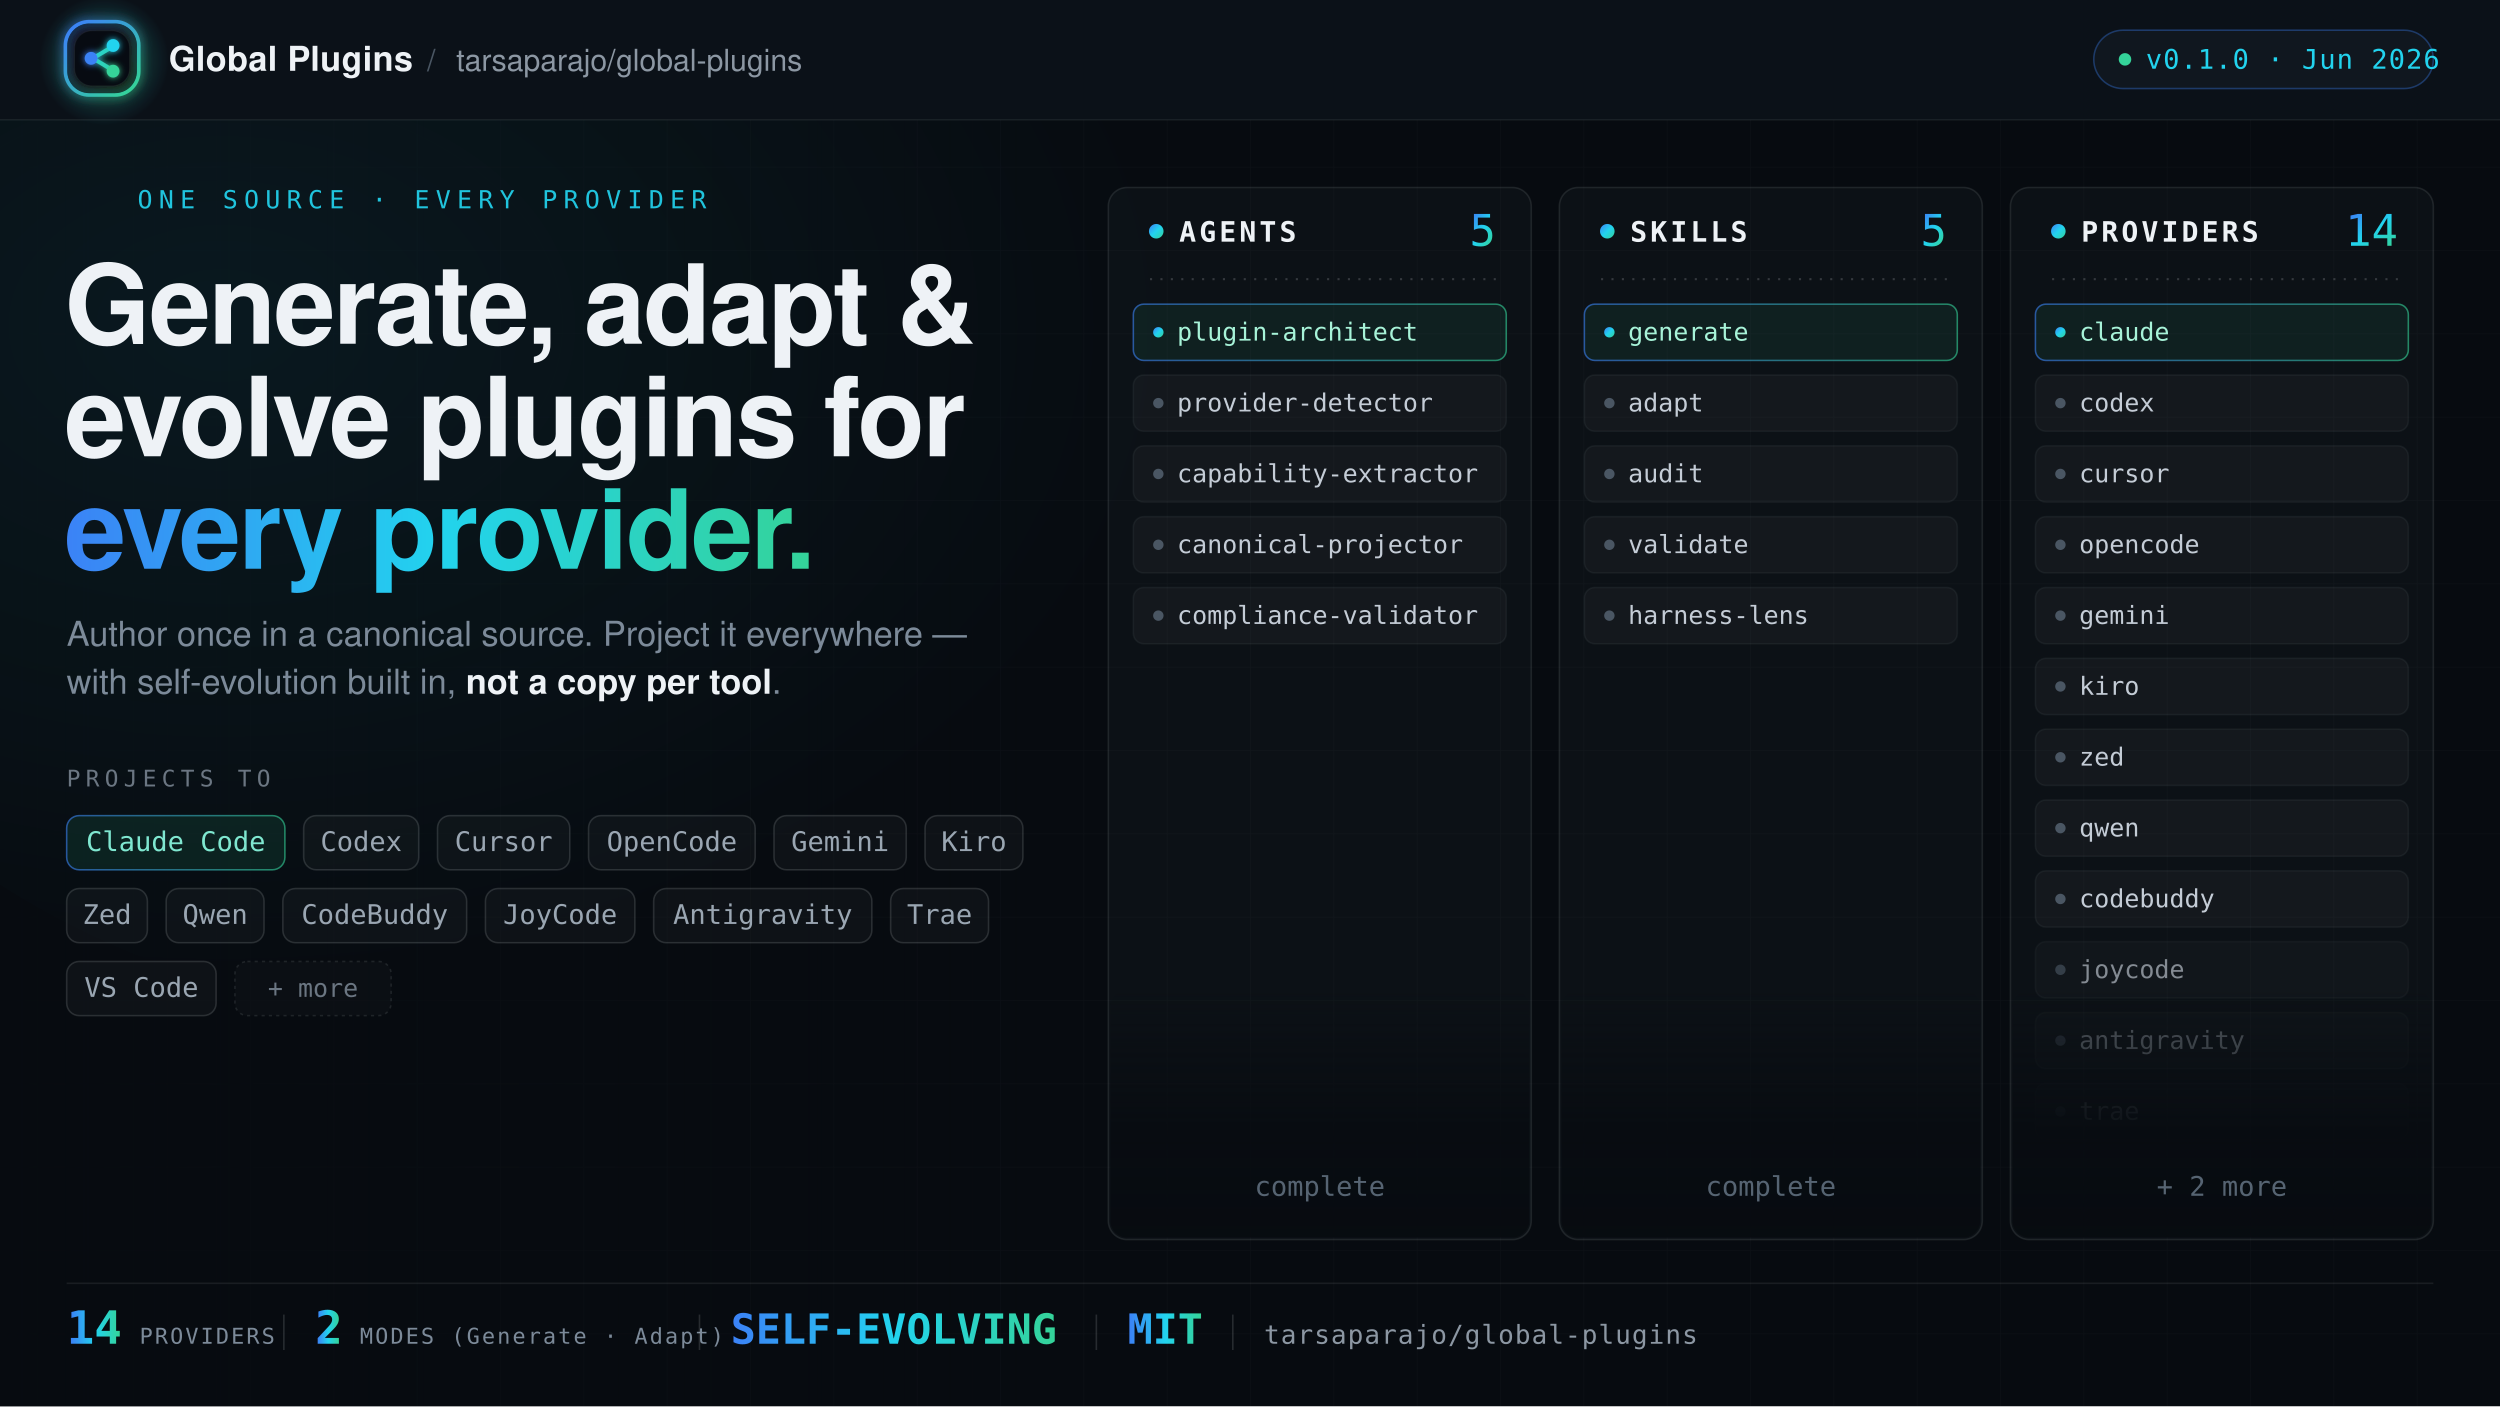
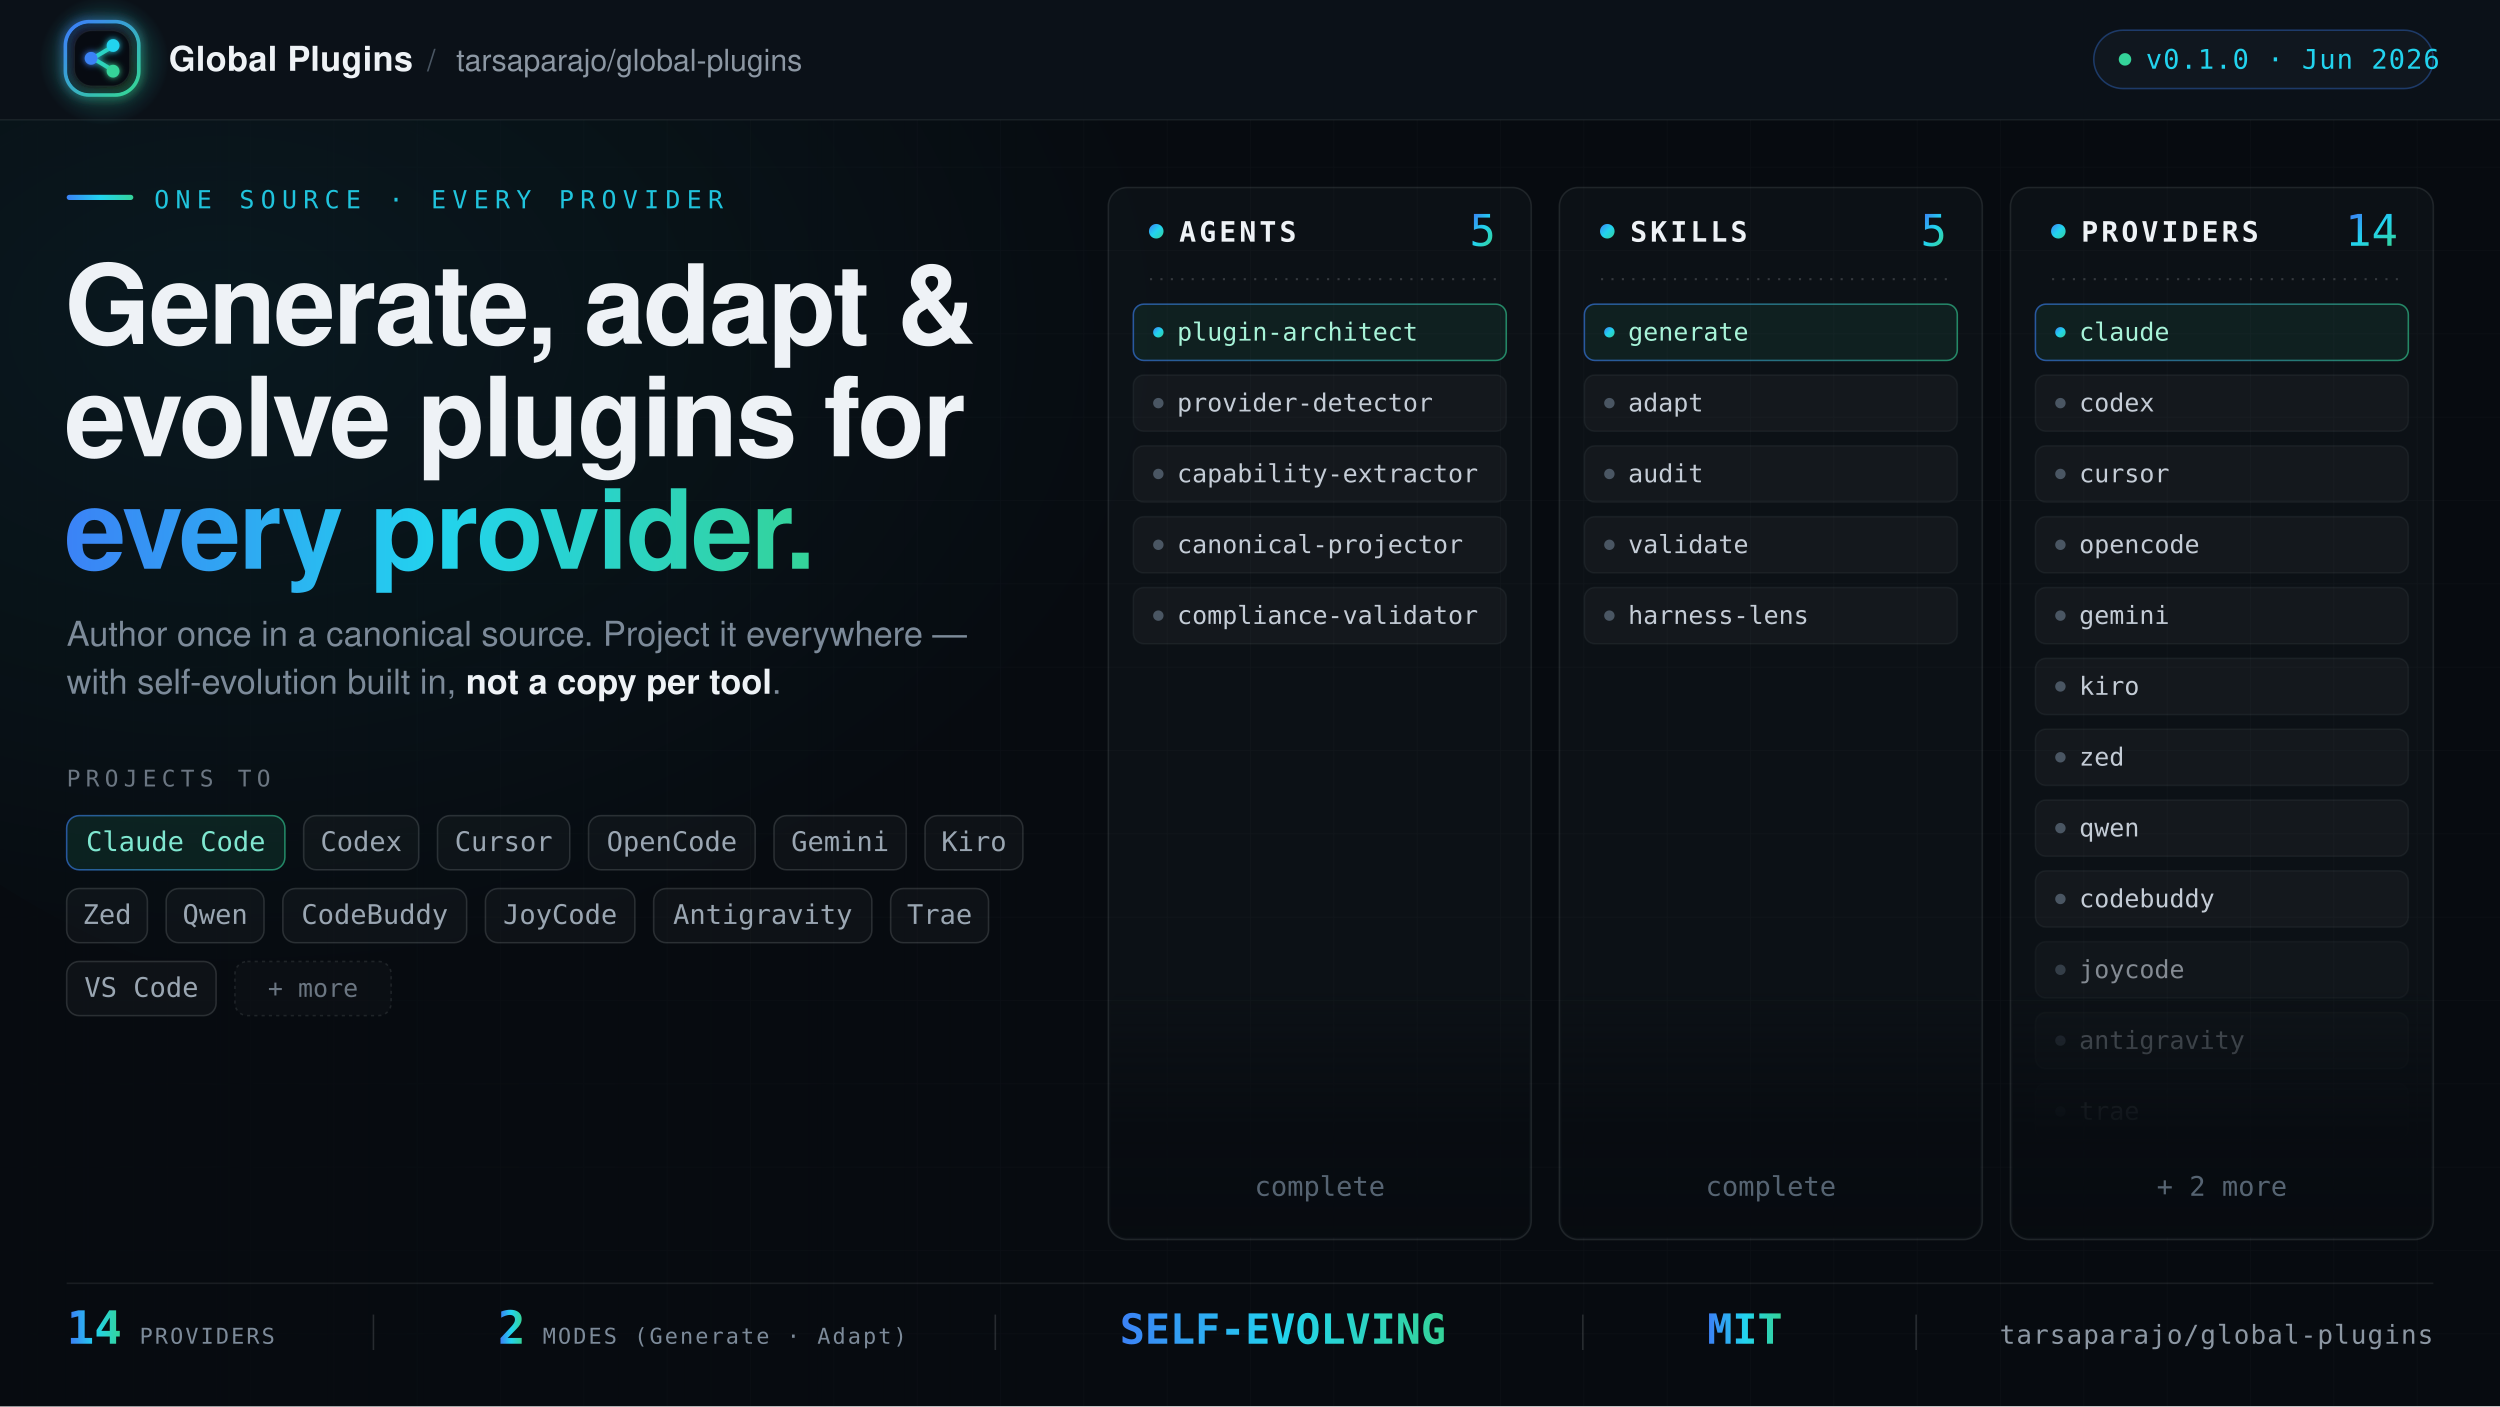
<svg xmlns="http://www.w3.org/2000/svg" width="2400" height="1350" viewBox="0 0 2400 1350" role="img" aria-labelledby="t">
  <defs>
    <linearGradient id="accent" x1="0" y1="0" x2="1" y2="1">
      <stop offset="0" stop-color="#3b82f6" />
      <stop offset="0.5" stop-color="#22d3ee" />
      <stop offset="1" stop-color="#34d399" />
    </linearGradient>
    <linearGradient id="accentH" x1="0" y1="0" x2="1" y2="0">
      <stop offset="0" stop-color="#3b82f6" />
      <stop offset="0.5" stop-color="#22d3ee" />
      <stop offset="1" stop-color="#34d399" />
    </linearGradient>
    <linearGradient id="accentStroke" x1="0" y1="0" x2="1" y2="0">
      <stop offset="0" stop-color="rgba(59,130,246,0.6)" />
      <stop offset="1" stop-color="rgba(52,211,153,0.6)" />
    </linearGradient>
    <radialGradient id="iconGlow" cx="0.5" cy="0.5" r="0.5">
      <stop offset="0" stop-color="rgba(34,211,238,0.40)" />
      <stop offset="0.6" stop-color="rgba(52,211,153,0.16)" />
      <stop offset="1" stop-color="rgba(34,211,238,0)" />
    </radialGradient>
    <filter id="neon" x="-80%" y="-80%" width="260%" height="260%">
      <feGaussianBlur stdDeviation="3.2" result="b" />
      <feMerge>
        <feMergeNode in="b" />
        <feMergeNode in="SourceGraphic" />
      </feMerge>
    </filter>
    <filter id="neonSoft" x="-120%" y="-120%" width="340%" height="340%">
      <feGaussianBlur stdDeviation="6" result="b" />
      <feMerge>
        <feMergeNode in="b" />
        <feMergeNode in="SourceGraphic" />
      </feMerge>
    </filter>
    <radialGradient id="heroGlow" cx="0.3" cy="0.35" r="0.6">
      <stop offset="0" stop-color="rgba(34,211,238,0.07)" />
      <stop offset="1" stop-color="rgba(34,211,238,0)" />
    </radialGradient>
    <linearGradient id="markFrame" x1="18" y1="14" x2="82" y2="86" gradientUnits="userSpaceOnUse">
      <stop stop-color="#3b82f6" />
      <stop offset="1" stop-color="#34d399" />
    </linearGradient>
    <linearGradient id="markNode" x1="24" y1="24" x2="72" y2="72" gradientUnits="userSpaceOnUse">
      <stop stop-color="#22d3ee" />
      <stop offset="1" stop-color="#34d399" />
    </linearGradient>
    <linearGradient id="cardFade" x1="0" y1="0" x2="0" y2="1">
      <stop offset="0" stop-color="rgba(7,11,16,0)" />
      <stop offset="0.55" stop-color="rgba(7,11,16,0.82)" />
      <stop offset="1" stop-color="rgba(7,11,16,0.97)" />
    </linearGradient>
    <pattern id="grid" width="80" height="80" patternUnits="userSpaceOnUse">
      <path d="M 80 0 L 0 0 0 80" fill="none" stroke="rgba(238,242,246,0.03)" stroke-width="1" />
    </pattern>
    <linearGradient id="gridMask" x1="0" y1="0" x2="1" y2="0">
      <stop offset="0" stop-color="rgba(7,11,16,1)" />
      <stop offset="0.42" stop-color="rgba(7,11,16,0)" />
    </linearGradient>
  </defs>
  <rect width="2400" height="1350" fill="#070b10" />
  <rect x="0" y="115" width="2400" height="1235" fill="url(#grid)" />
  <rect x="0" y="115" width="2400" height="1235" fill="url(#gridMask)" />
  <ellipse cx="520" cy="470" rx="760" ry="520" fill="url(#heroGlow)" />
  <rect x="0" y="0" width="2400" height="115" fill="#0b1118" />
  <line x1="0" y1="115" x2="2400" y2="115" stroke="rgba(238,242,246,0.07)" stroke-width="1.5" />
  <circle cx="100" cy="58" r="62" fill="url(#iconGlow)" />
  <g transform="translate(54,12) scale(0.88)">
    <g filter="url(#neonSoft)">
      <rect x="10" y="10" width="80" height="80" rx="26" fill="rgba(8,12,20,0.7)" stroke="url(#markFrame)" stroke-width="4" />
    </g>
    <rect x="20" y="20" width="60" height="60" rx="19" fill="#070b12" stroke="rgba(255,255,255,0.05)" stroke-width="1" />
    <g filter="url(#neon)">
      <line x1="40" y1="50" x2="60" y2="38" stroke="url(#markNode)" stroke-width="4.5" stroke-linecap="round" />
      <line x1="40" y1="50" x2="60" y2="62" stroke="url(#markNode)" stroke-width="4.5" stroke-linecap="round" />
      <circle cx="38" cy="50" r="7" fill="#3b82f6" />
      <circle cx="62" cy="36" r="7" fill="#22d3ee" />
      <circle cx="62" cy="64" r="7" fill="#34d399" />
    </g>
  </g>
  <text x="162" y="68" font-family="'Helvetica Neue', Helvetica, Arial, sans-serif" font-size="33" font-weight="bold" letter-spacing="0.3" fill="#eef2f6">Global Plugins</text>
  <text x="410" y="68" font-family="'Helvetica Neue', Helvetica, Arial, sans-serif" font-size="29" fill="#4a5663">/</text>
  <text x="438" y="68" font-family="'Helvetica Neue', Helvetica, Arial, sans-serif" font-size="29" fill="#8c97a3">tarsaparajo/global-plugins</text>
  <rect x="2010" y="29" width="326" height="56" rx="28" fill="#10171f" stroke="rgba(59,130,246,0.35)" stroke-width="1.5" />
  <circle cx="2040" cy="57" r="6" fill="#34d399" />
  <text x="2060" y="66" font-family="Menlo, 'Andale Mono', monospace" font-size="26" letter-spacing="1" fill="#22d3ee">v0.1.0 · Jun 2026</text>
-   <line x1="66" y1="191" x2="114" y2="191" stroke="url(#accentH)" stroke-width="3" />
-   <text x="132" y="200" font-family="Menlo, 'Andale Mono', monospace" font-size="24" letter-spacing="6" fill="#22d3ee" opacity="0.92">ONE SOURCE · EVERY PROVIDER</text>
+   <rect x="64" y="187" width="64" height="5" rx="2.5" fill="url(#accentH)" />
+   <text x="148" y="200" font-family="Menlo, 'Andale Mono', monospace" font-size="24" letter-spacing="6" fill="#22d3ee" opacity="0.92">ONE SOURCE · EVERY PROVIDER</text>
  <text x="62" y="330" font-family="'Helvetica Neue', Helvetica, Arial, sans-serif" font-size="106" font-weight="bold" letter-spacing="-2" fill="#eef2f6">Generate, adapt &amp;</text>
  <text x="62" y="438" font-family="'Helvetica Neue', Helvetica, Arial, sans-serif" font-size="106" font-weight="bold" letter-spacing="-2" fill="#eef2f6">evolve plugins for</text>
  <text x="62" y="546" font-family="'Helvetica Neue', Helvetica, Arial, sans-serif" font-size="106" font-weight="bold" letter-spacing="-2" fill="url(#accentH)">every provider.</text>
  <text x="64" y="620" font-family="'Helvetica Neue', Helvetica, Arial, sans-serif" font-size="33" fill="#7c8a99">Author once in a canonical source. Project it everywhere —</text>
  <text x="64" y="666" font-family="'Helvetica Neue', Helvetica, Arial, sans-serif" font-size="33" fill="#7c8a99">with self-evolution built in, <tspan fill="#eef2f6" font-weight="bold">not a copy per tool</tspan>.</text>
  <text x="64" y="755" font-family="Menlo, 'Andale Mono', monospace" font-size="22" letter-spacing="5" fill="#6b7682">PROJECTS TO</text>
  <rect x="64" y="783" width="209.5" height="52" rx="12" fill="rgba(52,211,153,0.10)" stroke="url(#accentStroke)" stroke-width="1.5" />
  <text x="168.75" y="817" text-anchor="middle" font-family="Menlo, 'Andale Mono', monospace" font-size="26" fill="#7fe7d0">Claude Code</text>
  <rect x="291.5" y="783" width="110.5" height="52" rx="12" fill="rgba(238,242,246,0.03)" stroke="rgba(238,242,246,0.14)" stroke-width="1.5" />
  <text x="346.75" y="817" text-anchor="middle" font-family="Menlo, 'Andale Mono', monospace" font-size="26" fill="#9aa6b2">Codex</text>
  <rect x="420" y="783" width="127" height="52" rx="12" fill="rgba(238,242,246,0.03)" stroke="rgba(238,242,246,0.14)" stroke-width="1.5" />
  <text x="483.5" y="817" text-anchor="middle" font-family="Menlo, 'Andale Mono', monospace" font-size="26" fill="#9aa6b2">Cursor</text>
  <rect x="565" y="783" width="160" height="52" rx="12" fill="rgba(238,242,246,0.03)" stroke="rgba(238,242,246,0.14)" stroke-width="1.5" />
  <text x="645" y="817" text-anchor="middle" font-family="Menlo, 'Andale Mono', monospace" font-size="26" fill="#9aa6b2">OpenCode</text>
  <rect x="743" y="783" width="127" height="52" rx="12" fill="rgba(238,242,246,0.03)" stroke="rgba(238,242,246,0.14)" stroke-width="1.5" />
  <text x="806.5" y="817" text-anchor="middle" font-family="Menlo, 'Andale Mono', monospace" font-size="26" fill="#9aa6b2">Gemini</text>
  <rect x="888" y="783" width="94" height="52" rx="12" fill="rgba(238,242,246,0.03)" stroke="rgba(238,242,246,0.14)" stroke-width="1.5" />
  <text x="935" y="817" text-anchor="middle" font-family="Menlo, 'Andale Mono', monospace" font-size="26" fill="#9aa6b2">Kiro</text>
  <rect x="64" y="853" width="77.5" height="52" rx="12" fill="rgba(238,242,246,0.03)" stroke="rgba(238,242,246,0.14)" stroke-width="1.5" />
  <text x="102.75" y="887" text-anchor="middle" font-family="Menlo, 'Andale Mono', monospace" font-size="26" fill="#9aa6b2">Zed</text>
  <rect x="159.5" y="853" width="94" height="52" rx="12" fill="rgba(238,242,246,0.03)" stroke="rgba(238,242,246,0.14)" stroke-width="1.5" />
  <text x="206.5" y="887" text-anchor="middle" font-family="Menlo, 'Andale Mono', monospace" font-size="26" fill="#9aa6b2">Qwen</text>
  <rect x="271.5" y="853" width="176.5" height="52" rx="12" fill="rgba(238,242,246,0.03)" stroke="rgba(238,242,246,0.14)" stroke-width="1.5" />
  <text x="359.75" y="887" text-anchor="middle" font-family="Menlo, 'Andale Mono', monospace" font-size="26" fill="#9aa6b2">CodeBuddy</text>
  <rect x="466" y="853" width="143.5" height="52" rx="12" fill="rgba(238,242,246,0.03)" stroke="rgba(238,242,246,0.14)" stroke-width="1.5" />
  <text x="537.75" y="887" text-anchor="middle" font-family="Menlo, 'Andale Mono', monospace" font-size="26" fill="#9aa6b2">JoyCode</text>
  <rect x="627.5" y="853" width="209.5" height="52" rx="12" fill="rgba(238,242,246,0.03)" stroke="rgba(238,242,246,0.14)" stroke-width="1.5" />
  <text x="732.25" y="887" text-anchor="middle" font-family="Menlo, 'Andale Mono', monospace" font-size="26" fill="#9aa6b2">Antigravity</text>
  <rect x="855" y="853" width="94" height="52" rx="12" fill="rgba(238,242,246,0.03)" stroke="rgba(238,242,246,0.14)" stroke-width="1.5" />
  <text x="902" y="887" text-anchor="middle" font-family="Menlo, 'Andale Mono', monospace" font-size="26" fill="#9aa6b2">Trae</text>
  <rect x="64" y="923" width="143.5" height="52" rx="12" fill="rgba(238,242,246,0.03)" stroke="rgba(238,242,246,0.14)" stroke-width="1.5" />
  <text x="135.75" y="957" text-anchor="middle" font-family="Menlo, 'Andale Mono', monospace" font-size="26" fill="#9aa6b2">VS Code</text>
  <rect x="225.5" y="923" width="150" height="52" rx="12" fill="rgba(238,242,246,0.02)" stroke="rgba(238,242,246,0.10)" stroke-width="1.5" stroke-dasharray="3 4" />
  <text x="300.5" y="957" text-anchor="middle" font-family="Menlo, 'Andale Mono', monospace" font-size="24" fill="#6b7682">+ more</text>
  <rect x="1064" y="180" width="406" height="1010" rx="18" fill="rgba(238,242,246,0.025)" stroke="rgba(238,242,246,0.10)" stroke-width="1.5" />
  <circle cx="1110" cy="222" r="7" fill="url(#accent)" />
  <text x="1132" y="232" font-family="Menlo, 'Andale Mono', monospace" font-size="27" font-weight="bold" letter-spacing="3" fill="#eef2f6">AGENTS</text>
  <text x="1436" y="236" text-anchor="end" font-family="Menlo, 'Andale Mono', monospace" font-size="42" fill="url(#accent)">5</text>
  <line x1="1104" y1="268" x2="1436" y2="268" stroke="rgba(238,242,246,0.18)" stroke-width="2" stroke-dasharray="2 8" />
  <g opacity="1">
    <rect x="1088" y="292" width="358" height="54" rx="10" fill="rgba(52,211,153,0.08)" stroke="url(#accentStroke)" stroke-width="1.5" />
    <circle cx="1112" cy="319" r="5" fill="url(#accent)" />
    <text x="1130" y="327" font-family="Menlo, 'Andale Mono', monospace" font-size="24" fill="#a7f3d8">plugin-architect</text>
  </g>
  <g opacity="1">
    <rect x="1088" y="360" width="358" height="54" rx="10" fill="rgba(238,242,246,0.035)" stroke="rgba(238,242,246,0.05)" stroke-width="1.5" />
    <circle cx="1112" cy="387" r="5" fill="#4a5663" />
    <text x="1130" y="395" font-family="Menlo, 'Andale Mono', monospace" font-size="24" fill="#c4ccd6">provider-detector</text>
  </g>
  <g opacity="1">
    <rect x="1088" y="428" width="358" height="54" rx="10" fill="rgba(238,242,246,0.035)" stroke="rgba(238,242,246,0.05)" stroke-width="1.5" />
    <circle cx="1112" cy="455" r="5" fill="#4a5663" />
    <text x="1130" y="463" font-family="Menlo, 'Andale Mono', monospace" font-size="24" fill="#c4ccd6">capability-extractor</text>
  </g>
  <g opacity="1">
    <rect x="1088" y="496" width="358" height="54" rx="10" fill="rgba(238,242,246,0.035)" stroke="rgba(238,242,246,0.05)" stroke-width="1.5" />
    <circle cx="1112" cy="523" r="5" fill="#4a5663" />
    <text x="1130" y="531" font-family="Menlo, 'Andale Mono', monospace" font-size="24" fill="#c4ccd6">canonical-projector</text>
  </g>
  <g opacity="1">
    <rect x="1088" y="564" width="358" height="54" rx="10" fill="rgba(238,242,246,0.035)" stroke="rgba(238,242,246,0.05)" stroke-width="1.5" />
    <circle cx="1112" cy="591" r="5" fill="#4a5663" />
    <text x="1130" y="599" font-family="Menlo, 'Andale Mono', monospace" font-size="24" fill="#c4ccd6">compliance-validator</text>
  </g>
  <rect x="1066" y="950" width="402" height="238" rx="16" fill="url(#cardFade)" />
  <text x="1267" y="1148" text-anchor="middle" font-family="Menlo, 'Andale Mono', monospace" font-size="26" fill="#566472">complete</text>
  <rect x="1497" y="180" width="406" height="1010" rx="18" fill="rgba(238,242,246,0.025)" stroke="rgba(238,242,246,0.10)" stroke-width="1.5" />
  <circle cx="1543" cy="222" r="7" fill="url(#accent)" />
  <text x="1565" y="232" font-family="Menlo, 'Andale Mono', monospace" font-size="27" font-weight="bold" letter-spacing="3" fill="#eef2f6">SKILLS</text>
  <text x="1869" y="236" text-anchor="end" font-family="Menlo, 'Andale Mono', monospace" font-size="42" fill="url(#accent)">5</text>
  <line x1="1537" y1="268" x2="1869" y2="268" stroke="rgba(238,242,246,0.18)" stroke-width="2" stroke-dasharray="2 8" />
  <g opacity="1">
    <rect x="1521" y="292" width="358" height="54" rx="10" fill="rgba(52,211,153,0.08)" stroke="url(#accentStroke)" stroke-width="1.5" />
    <circle cx="1545" cy="319" r="5" fill="url(#accent)" />
    <text x="1563" y="327" font-family="Menlo, 'Andale Mono', monospace" font-size="24" fill="#a7f3d8">generate</text>
  </g>
  <g opacity="1">
    <rect x="1521" y="360" width="358" height="54" rx="10" fill="rgba(238,242,246,0.035)" stroke="rgba(238,242,246,0.05)" stroke-width="1.5" />
    <circle cx="1545" cy="387" r="5" fill="#4a5663" />
    <text x="1563" y="395" font-family="Menlo, 'Andale Mono', monospace" font-size="24" fill="#c4ccd6">adapt</text>
  </g>
  <g opacity="1">
    <rect x="1521" y="428" width="358" height="54" rx="10" fill="rgba(238,242,246,0.035)" stroke="rgba(238,242,246,0.05)" stroke-width="1.5" />
    <circle cx="1545" cy="455" r="5" fill="#4a5663" />
    <text x="1563" y="463" font-family="Menlo, 'Andale Mono', monospace" font-size="24" fill="#c4ccd6">audit</text>
  </g>
  <g opacity="1">
    <rect x="1521" y="496" width="358" height="54" rx="10" fill="rgba(238,242,246,0.035)" stroke="rgba(238,242,246,0.05)" stroke-width="1.5" />
    <circle cx="1545" cy="523" r="5" fill="#4a5663" />
    <text x="1563" y="531" font-family="Menlo, 'Andale Mono', monospace" font-size="24" fill="#c4ccd6">validate</text>
  </g>
  <g opacity="1">
    <rect x="1521" y="564" width="358" height="54" rx="10" fill="rgba(238,242,246,0.035)" stroke="rgba(238,242,246,0.05)" stroke-width="1.5" />
    <circle cx="1545" cy="591" r="5" fill="#4a5663" />
    <text x="1563" y="599" font-family="Menlo, 'Andale Mono', monospace" font-size="24" fill="#c4ccd6">harness-lens</text>
  </g>
  <rect x="1499" y="950" width="402" height="238" rx="16" fill="url(#cardFade)" />
  <text x="1700" y="1148" text-anchor="middle" font-family="Menlo, 'Andale Mono', monospace" font-size="26" fill="#566472">complete</text>
  <rect x="1930" y="180" width="406" height="1010" rx="18" fill="rgba(238,242,246,0.025)" stroke="rgba(238,242,246,0.10)" stroke-width="1.5" />
  <circle cx="1976" cy="222" r="7" fill="url(#accent)" />
  <text x="1998" y="232" font-family="Menlo, 'Andale Mono', monospace" font-size="27" font-weight="bold" letter-spacing="3" fill="#eef2f6">PROVIDERS</text>
  <text x="2302" y="236" text-anchor="end" font-family="Menlo, 'Andale Mono', monospace" font-size="42" fill="url(#accent)">14</text>
  <line x1="1970" y1="268" x2="2302" y2="268" stroke="rgba(238,242,246,0.18)" stroke-width="2" stroke-dasharray="2 8" />
  <g opacity="1">
    <rect x="1954" y="292" width="358" height="54" rx="10" fill="rgba(52,211,153,0.08)" stroke="url(#accentStroke)" stroke-width="1.5" />
    <circle cx="1978" cy="319" r="5" fill="url(#accent)" />
    <text x="1996" y="327" font-family="Menlo, 'Andale Mono', monospace" font-size="24" fill="#a7f3d8">claude</text>
  </g>
  <g opacity="1">
    <rect x="1954" y="360" width="358" height="54" rx="10" fill="rgba(238,242,246,0.035)" stroke="rgba(238,242,246,0.05)" stroke-width="1.5" />
    <circle cx="1978" cy="387" r="5" fill="#4a5663" />
    <text x="1996" y="395" font-family="Menlo, 'Andale Mono', monospace" font-size="24" fill="#c4ccd6">codex</text>
  </g>
  <g opacity="1">
    <rect x="1954" y="428" width="358" height="54" rx="10" fill="rgba(238,242,246,0.035)" stroke="rgba(238,242,246,0.05)" stroke-width="1.5" />
    <circle cx="1978" cy="455" r="5" fill="#4a5663" />
    <text x="1996" y="463" font-family="Menlo, 'Andale Mono', monospace" font-size="24" fill="#c4ccd6">cursor</text>
  </g>
  <g opacity="1">
    <rect x="1954" y="496" width="358" height="54" rx="10" fill="rgba(238,242,246,0.035)" stroke="rgba(238,242,246,0.05)" stroke-width="1.5" />
    <circle cx="1978" cy="523" r="5" fill="#4a5663" />
    <text x="1996" y="531" font-family="Menlo, 'Andale Mono', monospace" font-size="24" fill="#c4ccd6">opencode</text>
  </g>
  <g opacity="1">
    <rect x="1954" y="564" width="358" height="54" rx="10" fill="rgba(238,242,246,0.035)" stroke="rgba(238,242,246,0.05)" stroke-width="1.5" />
    <circle cx="1978" cy="591" r="5" fill="#4a5663" />
    <text x="1996" y="599" font-family="Menlo, 'Andale Mono', monospace" font-size="24" fill="#c4ccd6">gemini</text>
  </g>
  <g opacity="1">
    <rect x="1954" y="632" width="358" height="54" rx="10" fill="rgba(238,242,246,0.035)" stroke="rgba(238,242,246,0.05)" stroke-width="1.5" />
    <circle cx="1978" cy="659" r="5" fill="#4a5663" />
    <text x="1996" y="667" font-family="Menlo, 'Andale Mono', monospace" font-size="24" fill="#c4ccd6">kiro</text>
  </g>
  <g opacity="1">
    <rect x="1954" y="700" width="358" height="54" rx="10" fill="rgba(238,242,246,0.035)" stroke="rgba(238,242,246,0.05)" stroke-width="1.5" />
    <circle cx="1978" cy="727" r="5" fill="#4a5663" />
    <text x="1996" y="735" font-family="Menlo, 'Andale Mono', monospace" font-size="24" fill="#c4ccd6">zed</text>
  </g>
  <g opacity="1">
    <rect x="1954" y="768" width="358" height="54" rx="10" fill="rgba(238,242,246,0.035)" stroke="rgba(238,242,246,0.05)" stroke-width="1.5" />
    <circle cx="1978" cy="795" r="5" fill="#4a5663" />
    <text x="1996" y="803" font-family="Menlo, 'Andale Mono', monospace" font-size="24" fill="#c4ccd6">qwen</text>
  </g>
  <g opacity="1">
    <rect x="1954" y="836" width="358" height="54" rx="10" fill="rgba(238,242,246,0.035)" stroke="rgba(238,242,246,0.05)" stroke-width="1.5" />
    <circle cx="1978" cy="863" r="5" fill="#4a5663" />
    <text x="1996" y="871" font-family="Menlo, 'Andale Mono', monospace" font-size="24" fill="#c4ccd6">codebuddy</text>
  </g>
  <g opacity="0.65">
    <rect x="1954" y="904" width="358" height="54" rx="10" fill="rgba(238,242,246,0.035)" stroke="rgba(238,242,246,0.05)" stroke-width="1.5" />
    <circle cx="1978" cy="931" r="5" fill="#4a5663" />
    <text x="1996" y="939" font-family="Menlo, 'Andale Mono', monospace" font-size="24" fill="#c4ccd6">joycode</text>
  </g>
  <g opacity="0.4">
    <rect x="1954" y="972" width="358" height="54" rx="10" fill="rgba(238,242,246,0.035)" stroke="rgba(238,242,246,0.05)" stroke-width="1.5" />
    <circle cx="1978" cy="999" r="5" fill="#4a5663" />
    <text x="1996" y="1007" font-family="Menlo, 'Andale Mono', monospace" font-size="24" fill="#c4ccd6">antigravity</text>
  </g>
  <g opacity="0.22">
    <rect x="1954" y="1040" width="358" height="54" rx="10" fill="rgba(238,242,246,0.035)" stroke="rgba(238,242,246,0.05)" stroke-width="1.5" />
    <circle cx="1978" cy="1067" r="5" fill="#4a5663" />
    <text x="1996" y="1075" font-family="Menlo, 'Andale Mono', monospace" font-size="24" fill="#c4ccd6">trae</text>
  </g>
  <rect x="1932" y="950" width="402" height="238" rx="16" fill="url(#cardFade)" />
  <text x="2133" y="1148" text-anchor="middle" font-family="Menlo, 'Andale Mono', monospace" font-size="26" fill="#566472">+ 2 more</text>
  <line x1="64" y1="1232" x2="2336" y2="1232" stroke="rgba(238,242,246,0.08)" stroke-width="1.5" />
  <text x="64" y="1290" font-family="Menlo, 'Andale Mono', monospace" font-size="44" font-weight="bold" fill="url(#accentH)">14</text>
  <text x="134" y="1290" font-family="Menlo, 'Andale Mono', monospace" font-size="21" letter-spacing="2" fill="#7c8a99">PROVIDERS</text>
-   <line x1="272.5" y1="1262" x2="272.5" y2="1296" stroke="rgba(238,242,246,0.14)" stroke-width="1.5" />
-   <text x="302.5" y="1290" font-family="Menlo, 'Andale Mono', monospace" font-size="44" font-weight="bold" fill="url(#accentH)">2</text>
-   <text x="345.5" y="1290" font-family="Menlo, 'Andale Mono', monospace" font-size="21" letter-spacing="2" fill="#7c8a99">MODES (Generate · Adapt)</text>
-   <line x1="671.5" y1="1262" x2="671.5" y2="1296" stroke="rgba(238,242,246,0.14)" stroke-width="1.5" />
-   <text x="701.5" y="1290" font-family="Menlo, 'Andale Mono', monospace" font-size="40" font-weight="bold" fill="url(#accentH)">SELF-EVOLVING</text>
-   <line x1="1052.5" y1="1262" x2="1052.5" y2="1296" stroke="rgba(238,242,246,0.14)" stroke-width="1.5" />
-   <text x="1082.5" y="1290" font-family="Menlo, 'Andale Mono', monospace" font-size="40" font-weight="bold" fill="url(#accentH)">MIT</text>
-   <line x1="1183.5" y1="1262" x2="1183.5" y2="1296" stroke="rgba(238,242,246,0.14)" stroke-width="1.5" />
-   <text x="1213.5" y="1290" font-family="Menlo, 'Andale Mono', monospace" font-size="25" letter-spacing="1" fill="#8c97a3">tarsaparajo/global-plugins</text>
+   <line x1="358.5" y1="1262" x2="358.5" y2="1296" stroke="rgba(238,242,246,0.14)" stroke-width="1.5" />
+   <text x="478" y="1290" font-family="Menlo, 'Andale Mono', monospace" font-size="44" font-weight="bold" fill="url(#accentH)">2</text>
+   <text x="521" y="1290" font-family="Menlo, 'Andale Mono', monospace" font-size="21" letter-spacing="2" fill="#7c8a99">MODES (Generate · Adapt)</text>
+   <line x1="955.5" y1="1262" x2="955.5" y2="1296" stroke="rgba(238,242,246,0.14)" stroke-width="1.5" />
+   <text x="1075" y="1290" font-family="Menlo, 'Andale Mono', monospace" font-size="40" font-weight="bold" fill="url(#accentH)">SELF-EVOLVING</text>
+   <line x1="1519.5" y1="1262" x2="1519.5" y2="1296" stroke="rgba(238,242,246,0.14)" stroke-width="1.5" />
+   <text x="1639" y="1290" font-family="Menlo, 'Andale Mono', monospace" font-size="40" font-weight="bold" fill="url(#accentH)">MIT</text>
+   <line x1="1839.5" y1="1262" x2="1839.5" y2="1296" stroke="rgba(238,242,246,0.14)" stroke-width="1.5" />
+   <text x="2336" y="1290" text-anchor="end" font-family="Menlo, 'Andale Mono', monospace" font-size="25" letter-spacing="1" fill="#8c97a3">tarsaparajo/global-plugins</text>
</svg>
